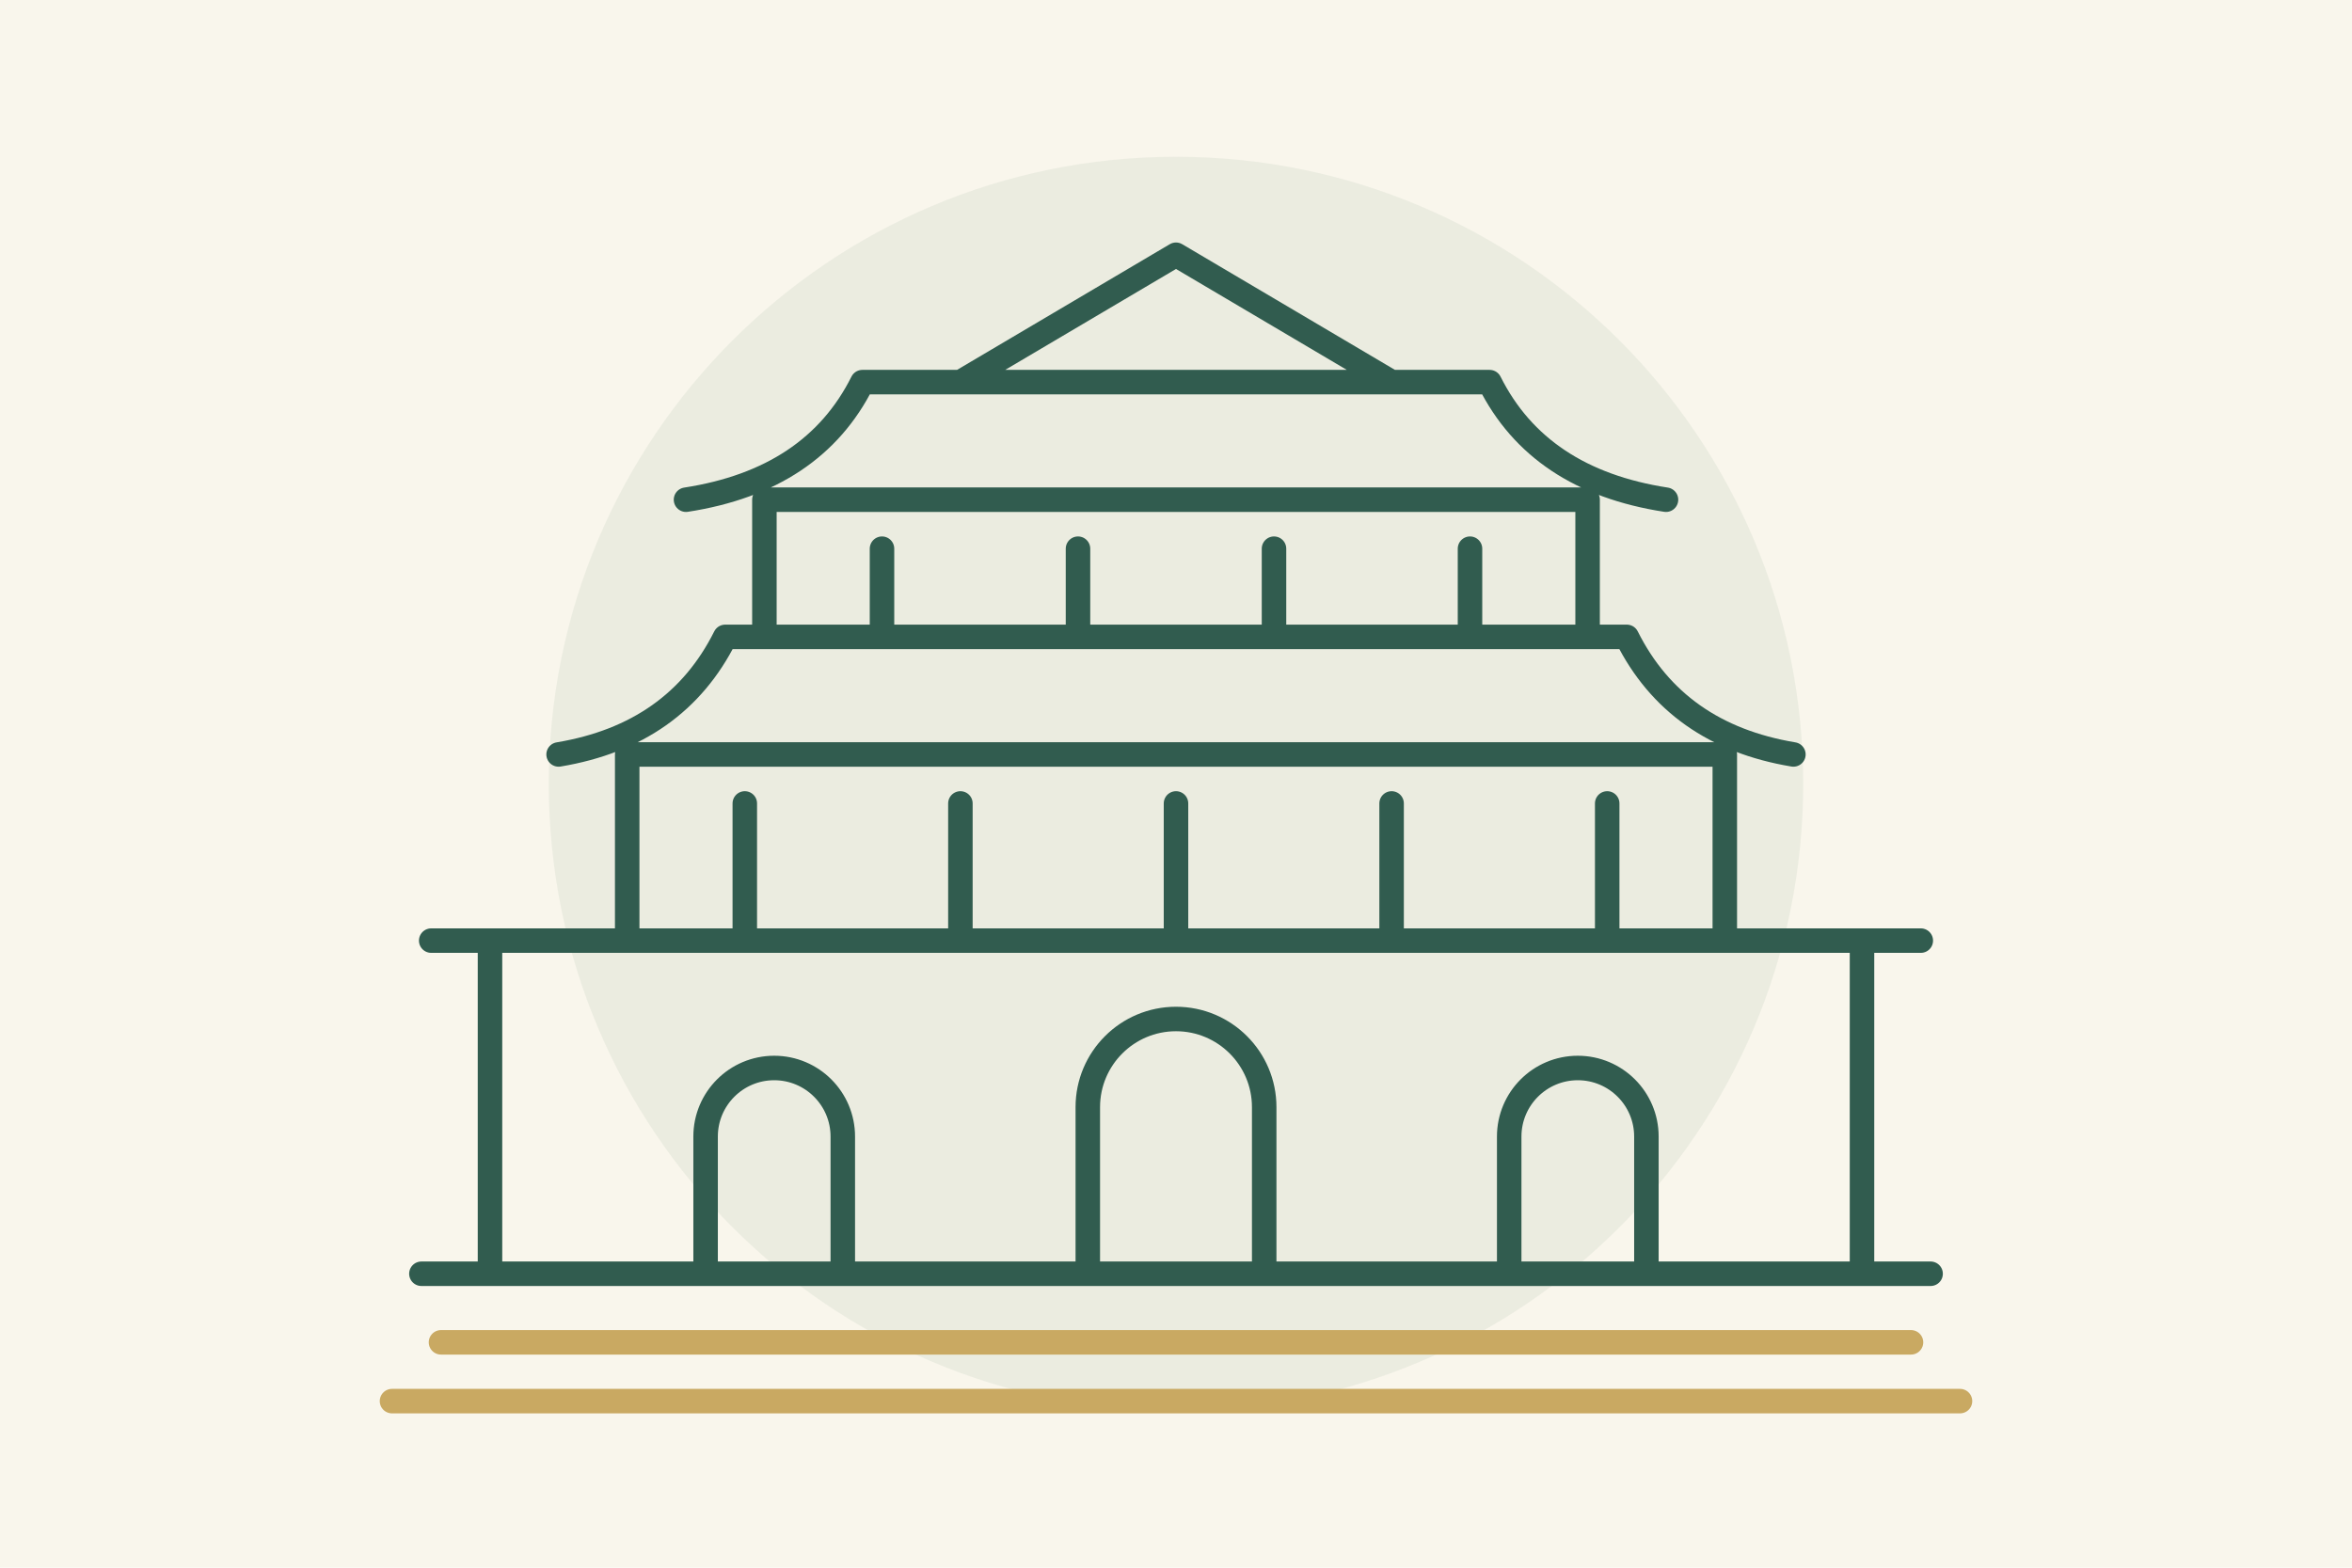
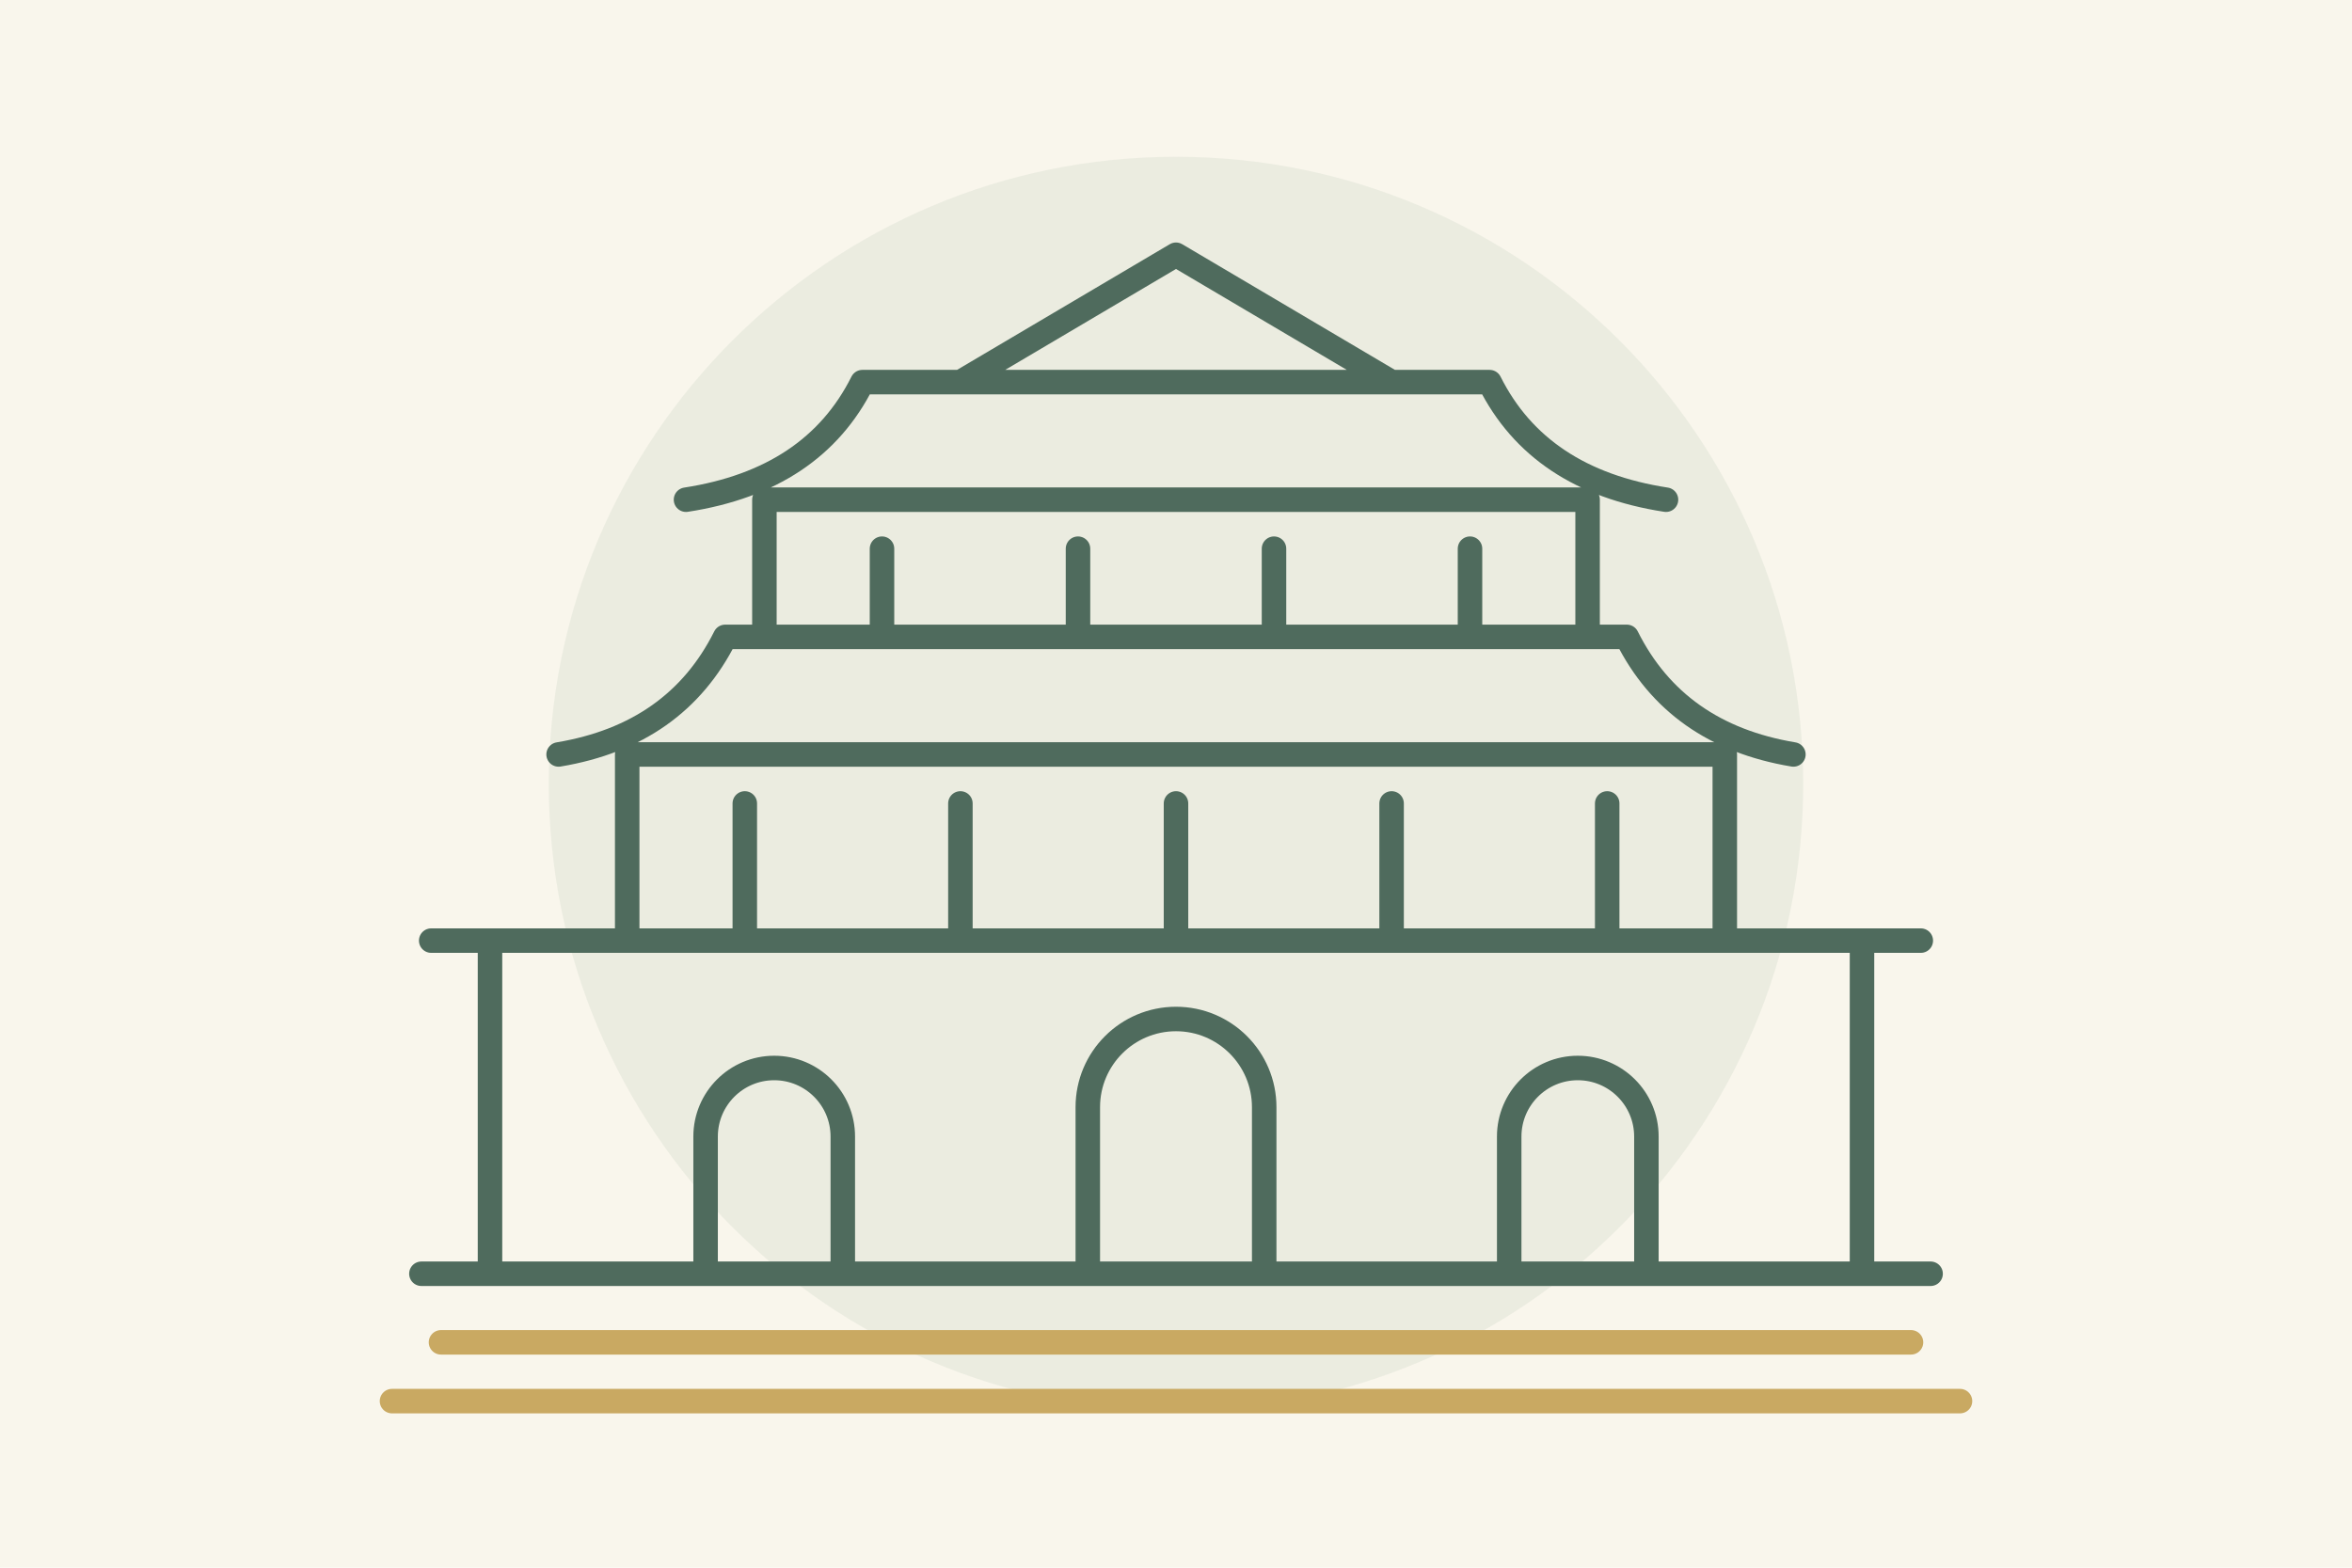
<svg xmlns="http://www.w3.org/2000/svg" viewBox="0 0 240 160">
  <rect width="240" height="160" fill="#F9F6EC" />
  <circle cx="120" cy="80" r="64" fill="#6B8F72" opacity=".10" />
-   <g fill="none" stroke="#315C4F" stroke-width="2.5" stroke-linejoin="round" stroke-linecap="round">
+   <g fill="none" stroke="#4F6B5D" stroke-width="2.5" stroke-linejoin="round" stroke-linecap="round">
    <path d="M43 130h154M50 130V96h140v34M44 96h152M64 96V77h112v19M57 77q12-2 17-12h92q5 10 17 12M78 65V51h84v14M70 51q13-2 18-12h64q5 10 18 12M98 39l22-13 22 13M76 96V82m22 14V82m22 14V82m22 14V82m22 14V82M90 65V56m20 9V56m20 9V56m20 9V56M72 130v-14a7 7 0 0 1 14 0v14m25 0v-17a9 9 0 0 1 18 0v17m25 0v-14a7 7 0 0 1 14 0v14" />
    <path stroke="#C9A962" d="M45 137h150M40 143h160" />
  </g>
</svg>
